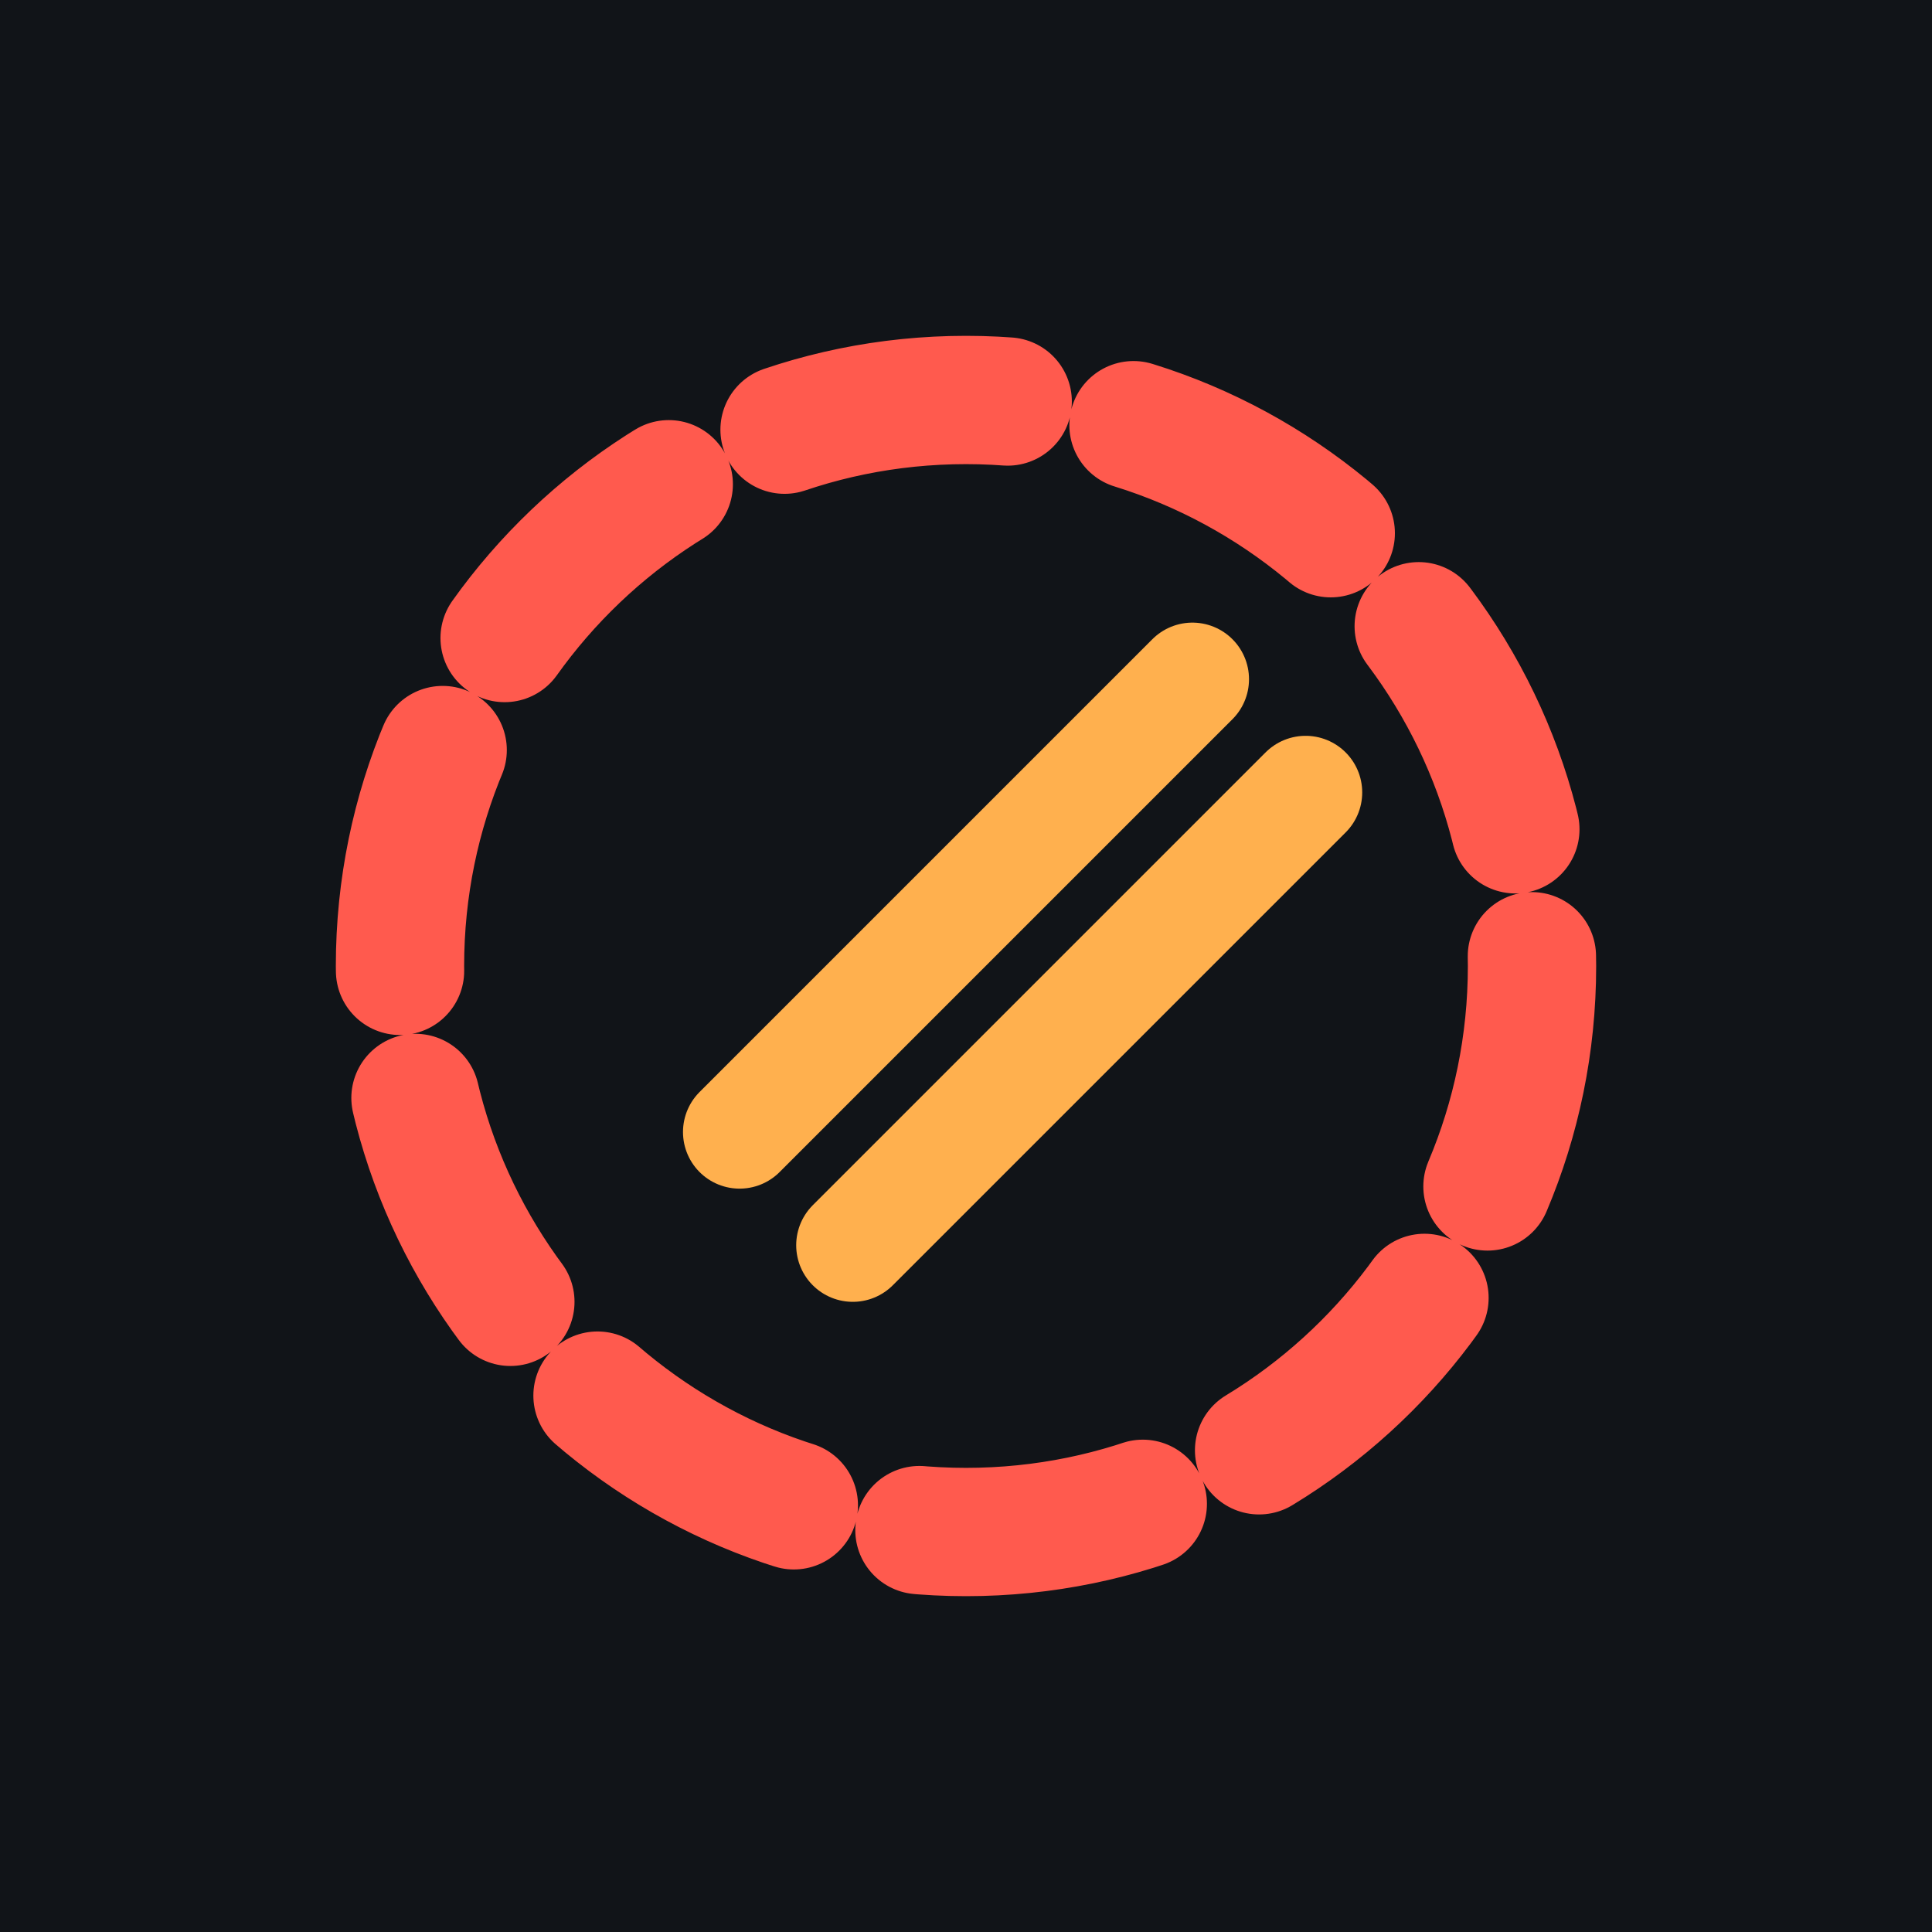
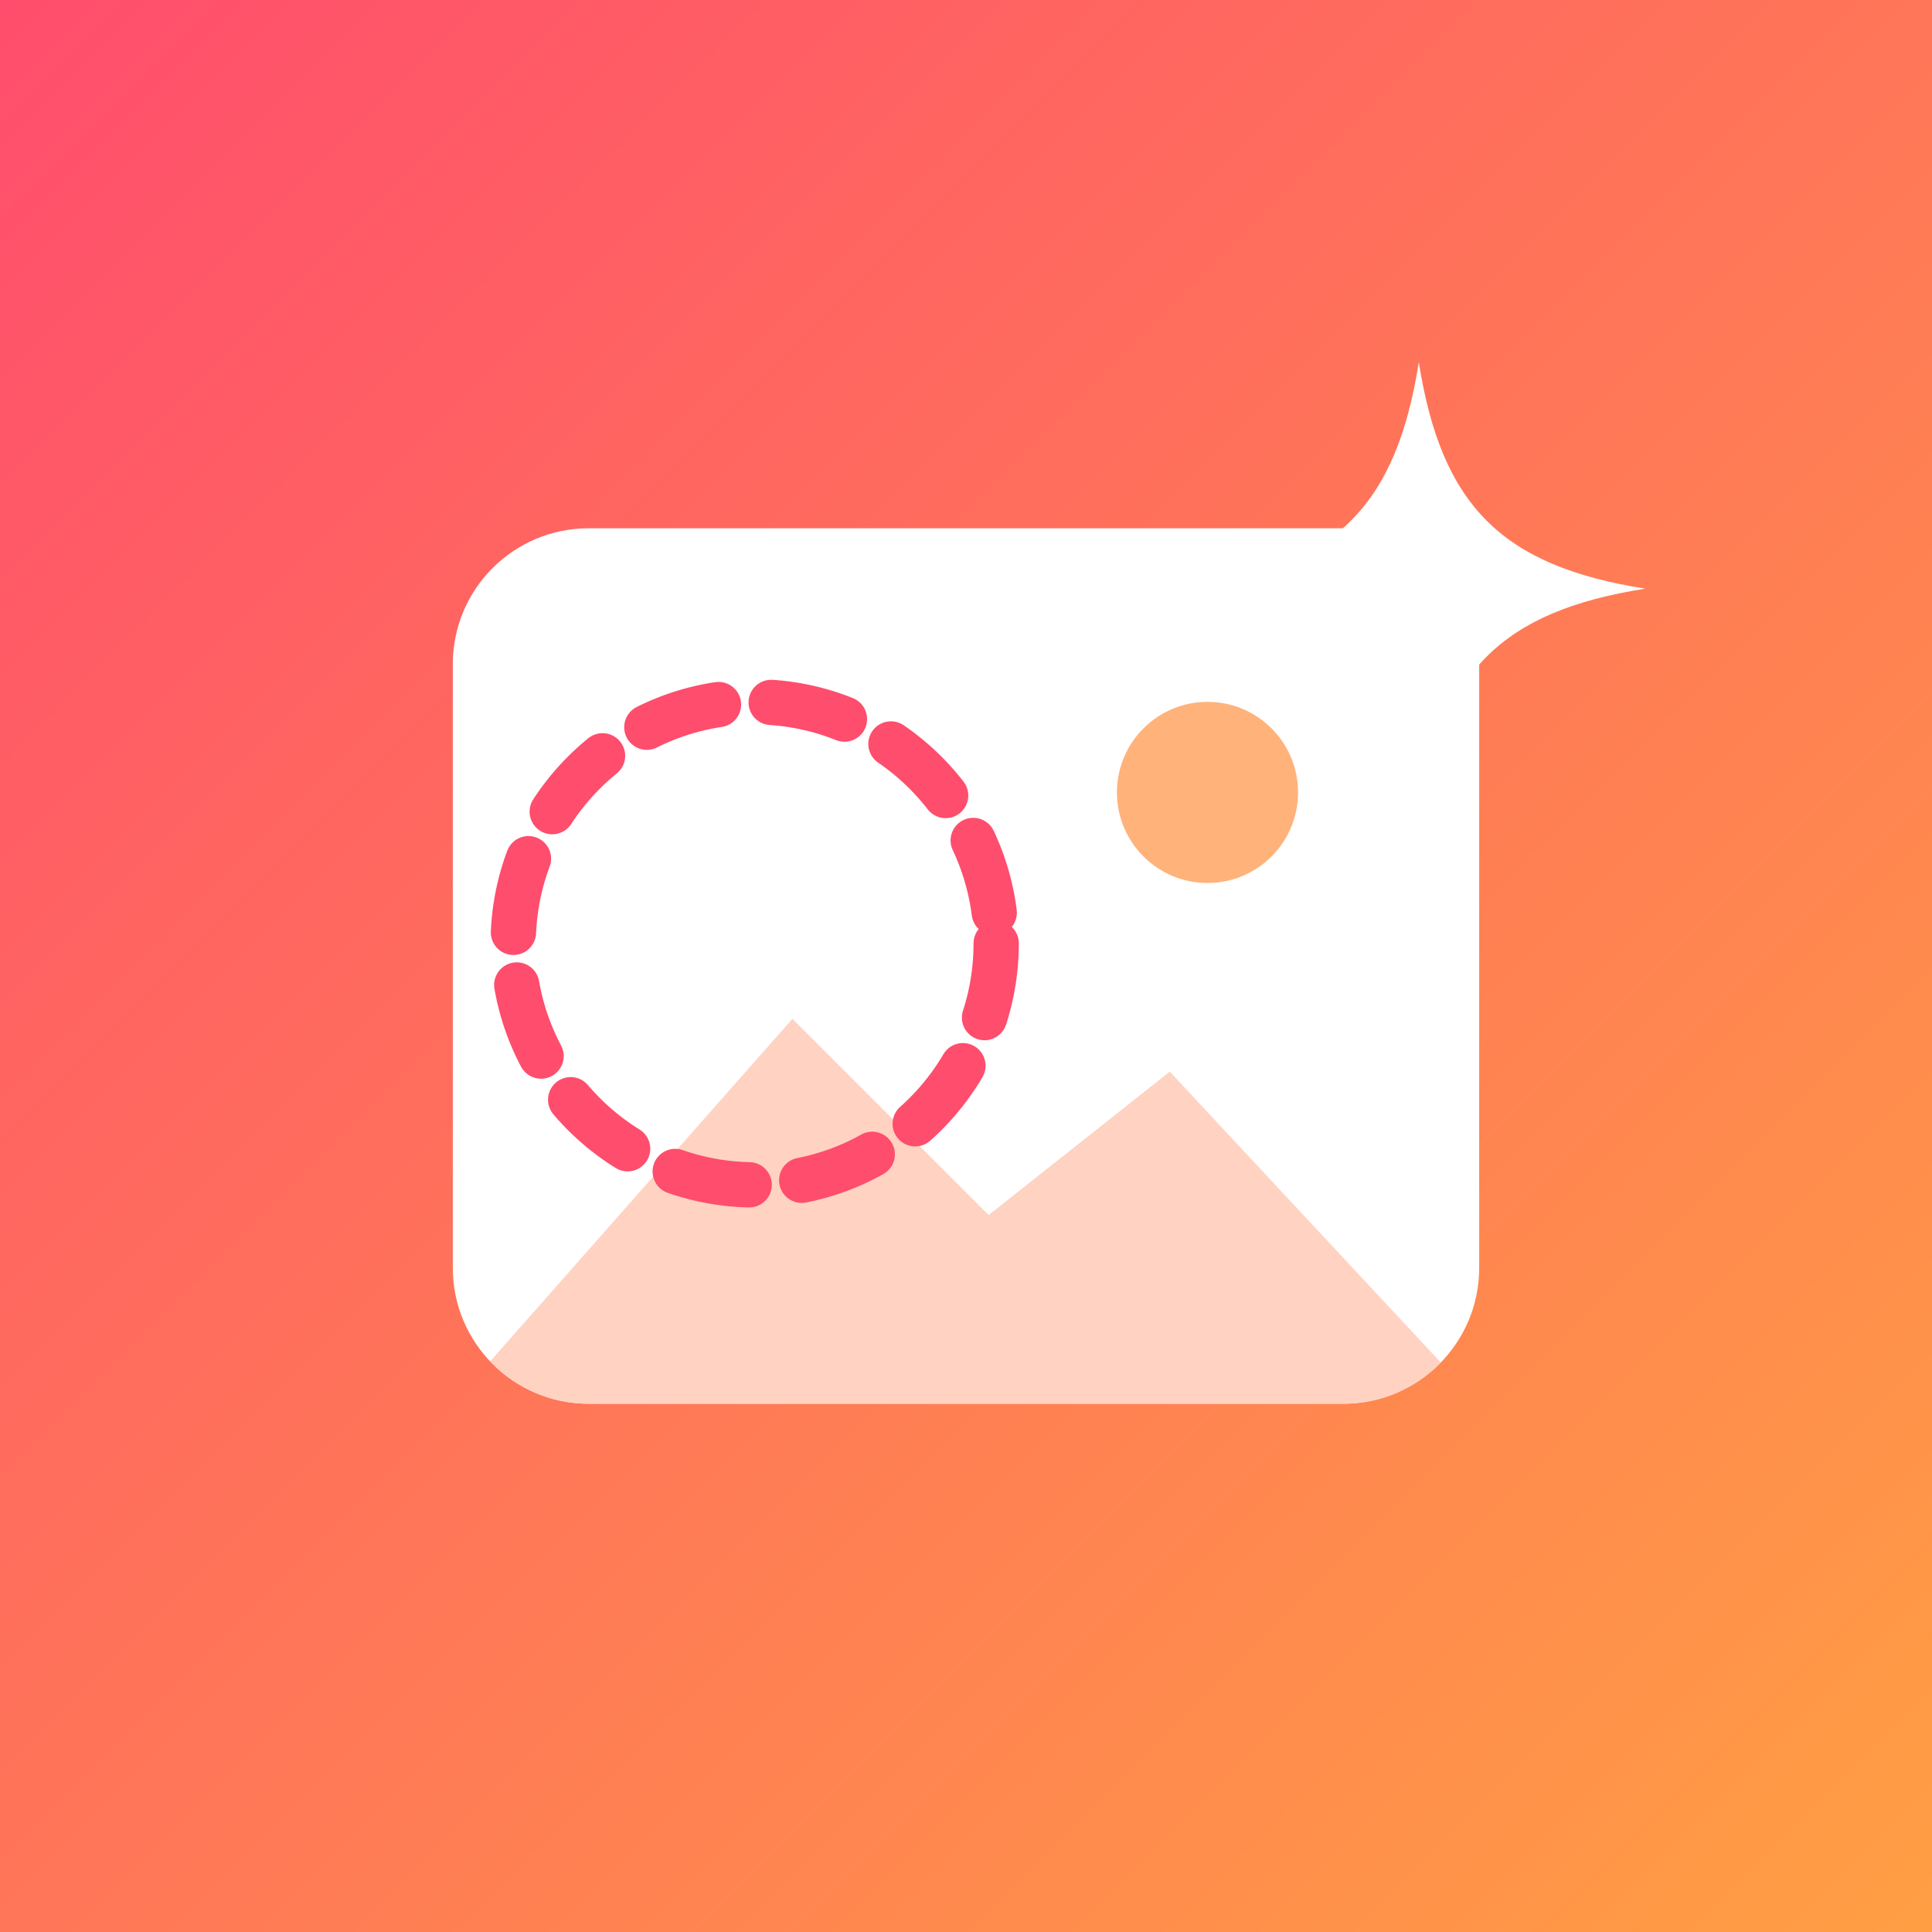
<svg xmlns="http://www.w3.org/2000/svg" viewBox="0 0 512 512">
-   <rect width="512" height="512" rx="0" fill="#111418" />
-   <circle cx="256" cy="256" r="150" fill="none" stroke="#ff5a4e" stroke-width="34" stroke-dasharray="60 34" stroke-linecap="round" />
-   <path d="M196 300l120-120M226 330l120-120" stroke="#ffb04e" stroke-width="30" stroke-linecap="round" />
+   <defs>
+     <linearGradient id="bg" x1="0" y1="0" x2="1" y2="1">
+       <stop offset="0" stop-color="#ff4d6d" />
+       <stop offset="1" stop-color="#ff9f43" />
+     </linearGradient>
+     <clipPath id="frame">
+       <rect x="120" y="140" width="272" height="232" rx="36" />
+     </clipPath>
+   </defs>
+   <rect width="512" height="512" fill="url(#bg)" />
+   <rect x="120" y="140" width="272" height="232" rx="36" fill="#fff" />
+   <g clip-path="url(#frame)">
+     <path d="M120 372 L210 270 L262 322 L310 284 L392 372 Z" fill="#ffd2c2" />
+     <circle cx="320" cy="210" r="24" fill="#ffb27a" />
+   </g>
+   <circle cx="200" cy="250" r="64" fill="none" stroke="#ff4d6d" stroke-width="12" stroke-dasharray="20 14" stroke-linecap="round" />
+   <path d="M376 96c6 38 22 54 60 60-38 6-54 22-60 60-6-38-22-54-60-60 38-6 54-22 60-60z" fill="#fff" />
</svg>
